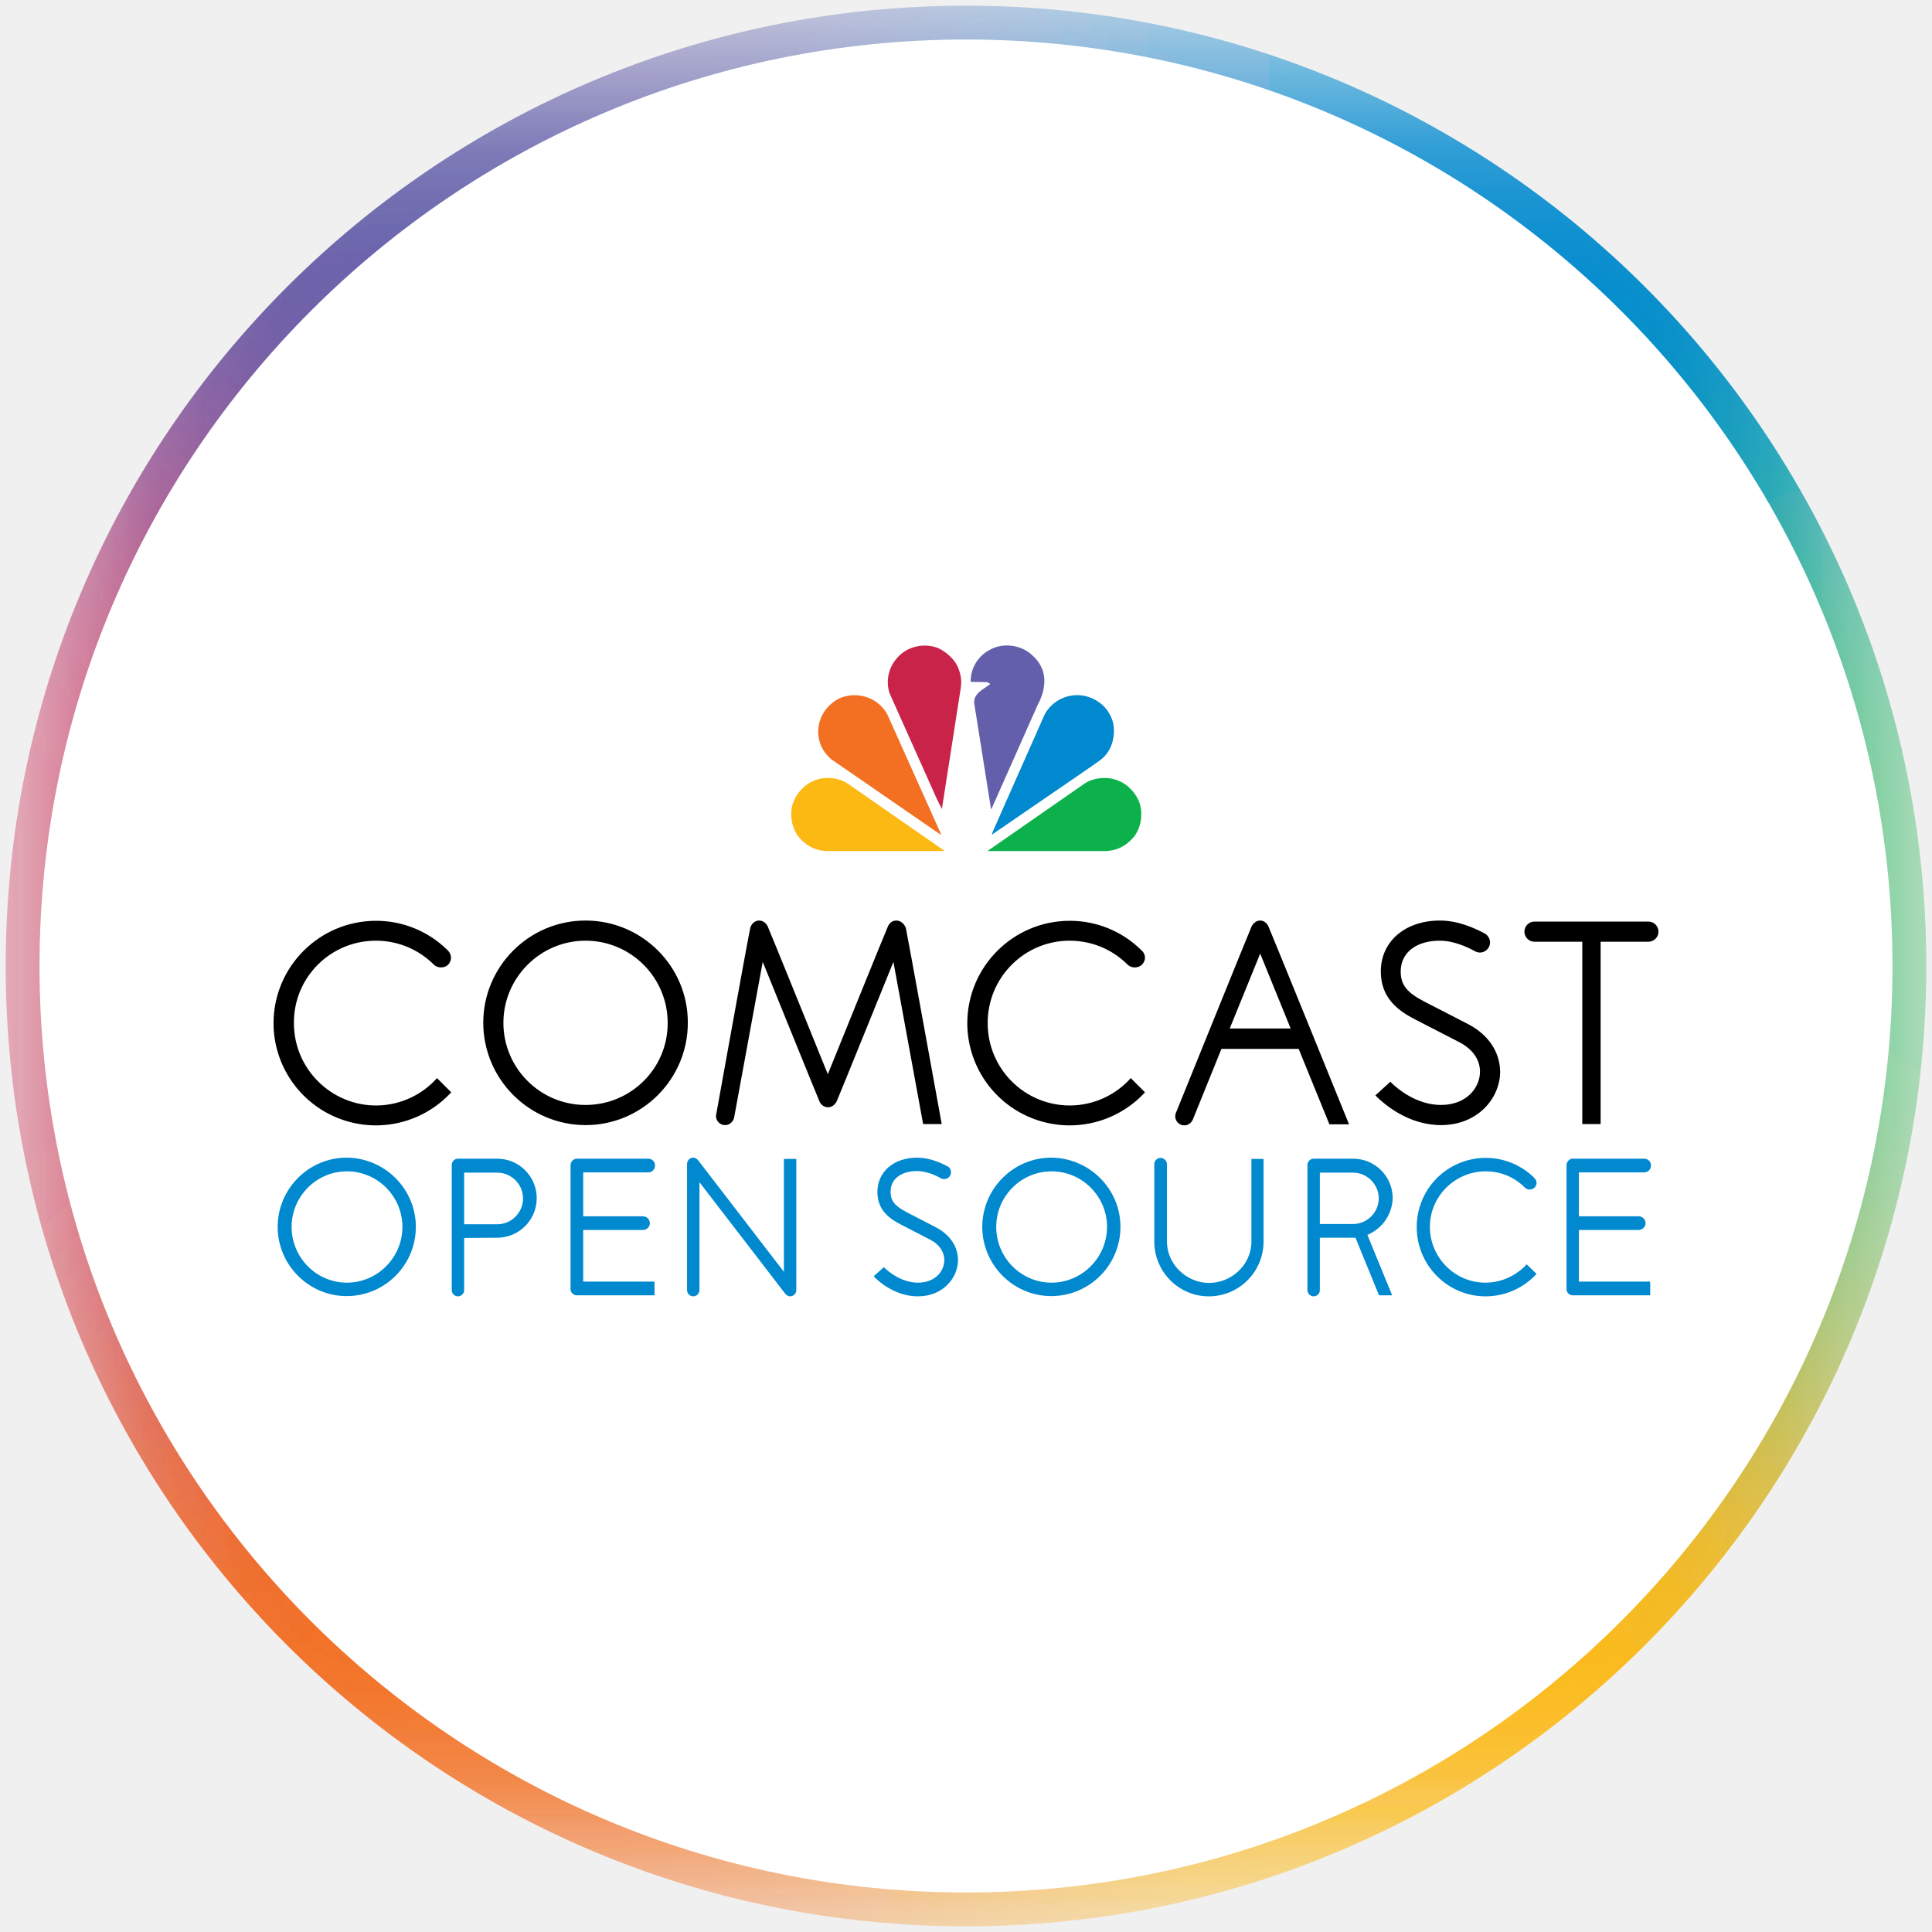
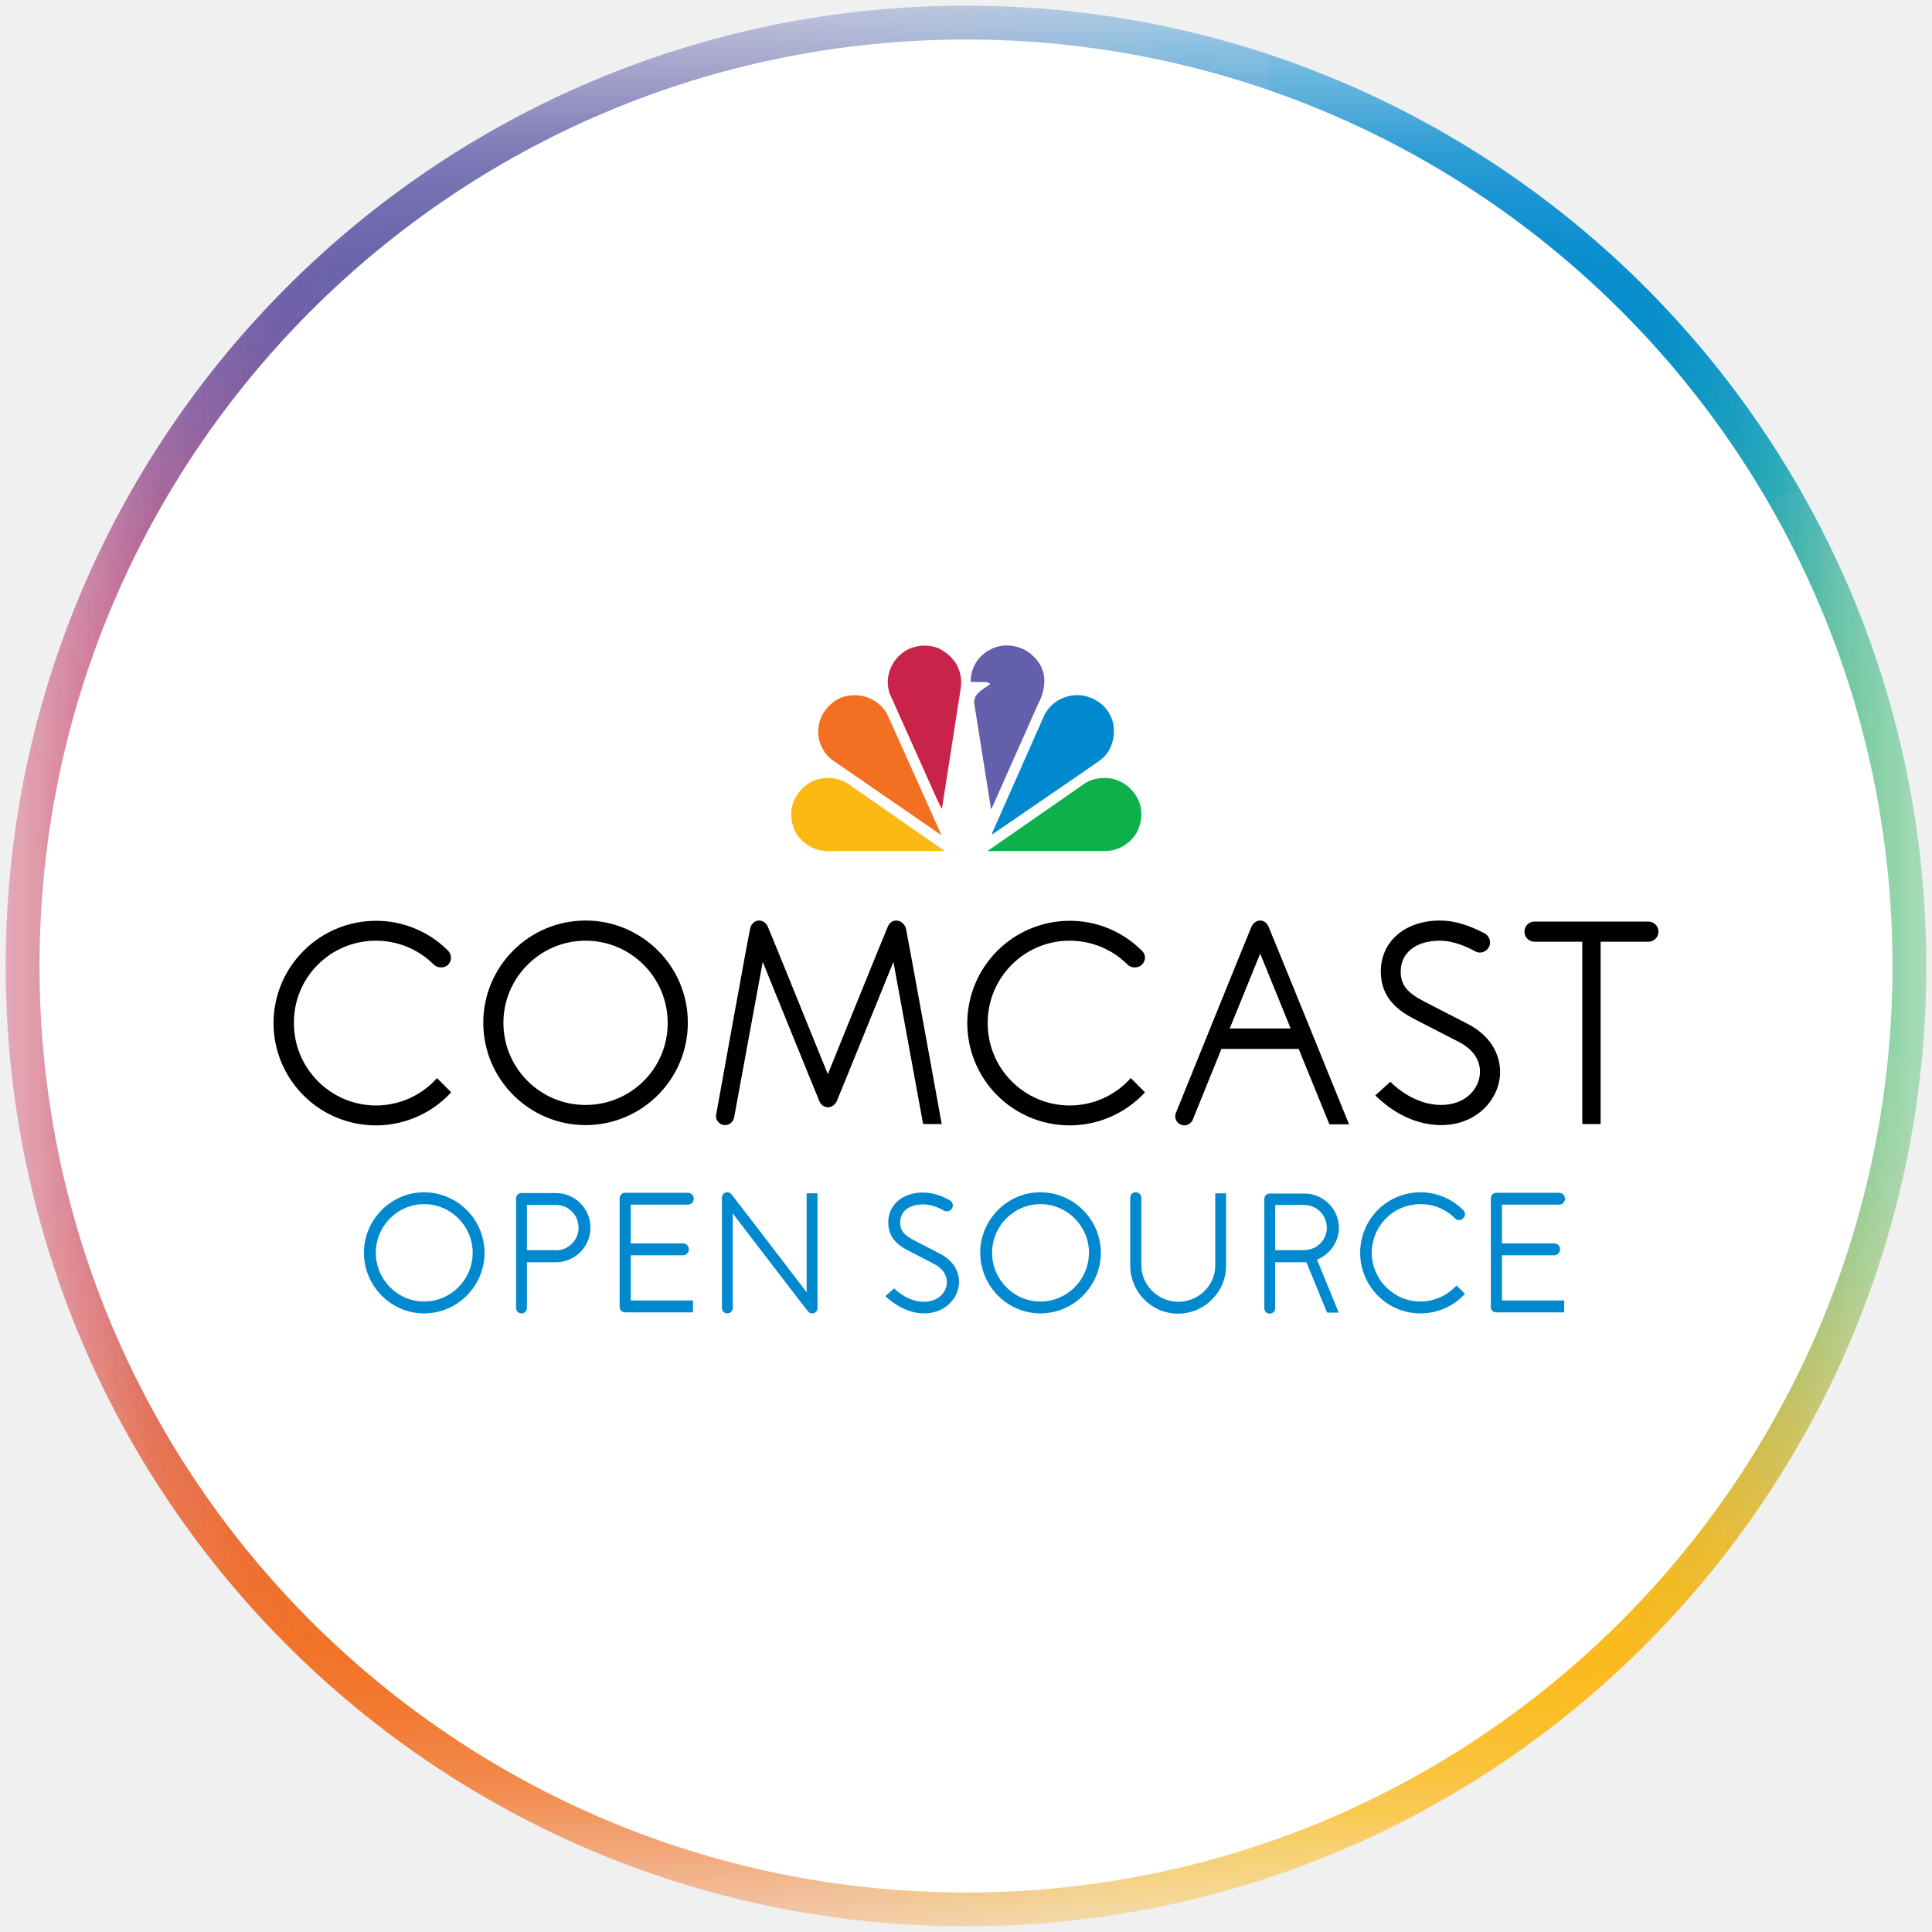
<svg xmlns="http://www.w3.org/2000/svg" viewBox="0 0 748 748">
  <defs>
    <mask id="mask">
      <circle cx="374" cy="374" r="371.8" class="st0" />
    </mask>
    <filter id="blur" width="150%" height="150%">
      <feGaussianBlur in="Source" stdDeviation="60" />
    </filter>
  </defs>
  <style>.st0{fill:#fff}.st1{fill:#0db14b}.st2{fill:#fdb913}.st3{fill:#f36f21}.st4{fill:#c9234a}.st5{fill:#645faa}.st6{fill:#0089cf}</style>
  <g mask="url(#mask)">
    <g filter="url(#blur)">
      <path d="M374 374L914.8 61.8a624.4 624.4 0 010 624.4L374 374z" class="st1" />
      <path d="M374 374l540.8 312.2A625 625 0 01374 998.5V374z" class="st2" />
      <path d="M374 374v624.4a624.4 624.4 0 01-540.8-312.2L374 374z" class="st3" />
      <path d="M374 374l-540.8 312.2a624.4 624.4 0 010-624.4L374 374z" class="st4" />
      <path d="M374 374L-166.8 61.8A625 625 0 01374-250.5V374z" class="st5" />
      <path d="M374 374v-624.4A624.3 624.3 0 01914.8 61.8L374 374z" class="st6" />
    </g>
  </g>
  <circle cx="374" cy="374" r="358.7" class="st0" />
+   <path d="M374 255.6c2-3.2 5.3-6.6 8.8-8 6.1-2.8 14.2-1.6 19.2 2.8 4.8 4.3 7.2 10.3 6.1 17 1.2-.2 2.4-1 3.6-1.4 7.5-2.1 15.3.2 20.1 6.6 3.6 4.6 4.5 11.6 2.4 17.2-1.1 2.8-2.9 5.3-5.3 7.4l.2.2c6.9.3 13.7 5.7 15.8 12.3 2.3 6.7.3 13.8-4.6 18.6-4 3.9-9.1 5.3-14.8 5.2H322.3c-8.5.2-15-3.6-18.6-11.1-2.8-6.5-1.4-14.7 3.8-19.7 3.3-3.4 7.3-4.8 11.7-5.5-5-4.6-7.4-11-6-17.7 1-5.5 5.7-11.1 11.1-13 4.7-1.9 11.2-1.6 15.5 1l.2-.2c-1.3-7.5 2-14.2 8.2-18.4 5.5-3.7 14.4-3.6 19.8.3 2.5 1.5 4.5 4.1 6 6.4" class="st0" />
+   <path d="M403.2 258.4c2.2 4.5.9 10.3-1.4 14.4l-17.9 40.3-.2.2-6.5-40.9c-.5-3.9 3.7-5.6 6.1-7.5-.1-.6-.8-.5-1.2-.8l-6.1-.1-.2-.2c0-5.1 2.8-9.8 7.4-12.2 4.8-2.8 11.6-2 15.8 1.5 1.9 1.6 3.4 3.4 4.2 5.3" class="st5" />
+   <path d="M370.2 257c1.5 2.7 2.3 5.8 1.8 9.2l-7.3 46.8c0 .1 0 .1-.1.1l-1.9-3.8-18.3-40.9c-1.7-5.3-.1-10.8 3.7-14.5 3.9-3.9 10.2-5 15.3-2.9 2.6 1.3 5.2 3.4 6.8 6" class="st4" />
+   <path d="M429.7 276.7c2.5 4.2 1.9 10.6-.8 14.5-1.7 2.7-4.5 4.1-6.9 5.9l-37.9 26h-.1l.4-1.2 20.1-45.4c3-5.3 8.8-8.1 14.8-7.2 4.2.7 8.4 3.4 10.4 7.4" class="st6" />
+   <path d="M343.5 276.5l20.9 46.6h-.3L321.9 294c-4.3-3.6-6.1-9-4.6-14.5 1.1-4.1 4.5-7.9 8.6-9.5 6.6-2.3 14.1.2 17.6 6.5" class="st3" />
+   <path d="M440.7 309.7c2.1 4.4 1.3 10.5-1.7 14.3-3 3.6-7 5.6-11.7 5.5h-45l37.7-26.2c3.7-2.4 9.3-2.8 13.3-.9 3.1 1.2 6 4.2 7.4 7.3" class="st1" />
+   <path d="M307.5 309.7c-2.1 4.4-1.3 10.5 1.7 14.3 3 3.6 7 5.6 11.6 5.5h45l-37.7-26.2c-3.7-2.4-9.3-2.8-13.3-.9-3 1.2-5.9 4.2-7.3 7.3" class="st2" />
  <g>
-     <path d="M374 255.6c2-3.2 5.3-6.6 8.8-8 6.1-2.8 14.2-1.6 19.2 2.8 4.8 4.3 7.2 10.3 6.1 17 1.2-.2 2.4-1 3.6-1.4 7.5-2.1 15.3.2 20.1 6.6 3.6 4.6 4.5 11.6 2.4 17.2-1.1 2.8-2.9 5.3-5.3 7.4l.2.2c6.9.3 13.7 5.7 15.8 12.3 2.3 6.7.3 13.8-4.6 18.6-4 3.9-9.1 5.3-14.8 5.2H322.3c-8.5.2-15-3.6-18.6-11.1-2.8-6.5-1.4-14.7 3.8-19.7 3.3-3.4 7.3-4.8 11.7-5.5-5-4.6-7.4-11-6-17.7 1-5.5 5.7-11.1 11.1-13 4.7-1.9 11.2-1.6 15.5 1l.2-.2c-1.3-7.5 2-14.2 8.2-18.4 5.5-3.7 14.4-3.6 19.8.3 2.5 1.5 4.5 4.1 6 6.4" class="st0" />
-     <path d="M403.2 258.4c2.2 4.5.9 10.3-1.4 14.4l-17.9 40.3-.2.2-6.5-40.9c-.5-3.9 3.7-5.6 6.1-7.5-.1-.6-.8-.5-1.2-.8l-6.1-.1-.2-.2c0-5.1 2.8-9.8 7.4-12.2 4.8-2.8 11.6-2 15.8 1.5 1.9 1.6 3.4 3.4 4.2 5.3" class="st5" />
-     <path d="M370.2 257c1.5 2.7 2.3 5.8 1.8 9.2l-7.3 46.8c0 .1 0 .1-.1.1l-1.9-3.8-18.3-40.9c-1.7-5.3-.1-10.8 3.7-14.5 3.9-3.9 10.2-5 15.3-2.9 2.6 1.3 5.2 3.4 6.8 6" class="st4" />
-     <path d="M429.7 276.7c2.5 4.2 1.9 10.6-.8 14.5-1.7 2.7-4.5 4.1-6.9 5.9l-37.9 26h-.1l.4-1.2 20.1-45.4c3-5.3 8.8-8.1 14.8-7.2 4.2.7 8.4 3.4 10.4 7.4" class="st6" />
-     <path d="M343.5 276.5l20.9 46.6h-.3L321.9 294c-4.3-3.6-6.1-9-4.6-14.5 1.1-4.1 4.5-7.9 8.6-9.5 6.6-2.3 14.1.2 17.6 6.5" class="st3" />
-     <path d="M440.7 309.7c2.1 4.4 1.3 10.5-1.7 14.3-3 3.6-7 5.6-11.7 5.5h-45l37.7-26.2c3.7-2.4 9.3-2.8 13.3-.9 3.1 1.2 6 4.2 7.4 7.3" class="st1" />
-     <path d="M307.5 309.7c-2.1 4.4-1.3 10.5 1.7 14.3 3 3.6 7 5.6 11.6 5.5h45l-37.7-26.2c-3.7-2.4-9.3-2.8-13.3-.9-3 1.2-5.9 4.2-7.3 7.3" class="st2" />
-     <path d="M226.7 356.4c-21.9 0-39.6 17.8-39.6 39.6a39.7 39.7 0 0039.6 39.6c21.9 0 39.6-17.8 39.6-39.6.1-21.8-17.7-39.6-39.6-39.6m0 71.4c-17.6 0-31.8-14.3-31.8-31.8s14.3-31.8 31.8-31.8c17.6 0 31.8 14.3 31.8 31.8.1 17.6-14.2 31.8-31.8 31.8M568.4 396.5c-2.1-1.1-15.1-7.8-16.9-8.7-6.8-3.5-9.2-6.5-9.2-11.7 0-7.2 5.9-11.9 15.1-11.9 5.4 0 10.6 2.4 13.7 4.1.6.3 1.2.5 1.9.5 2.1 0 3.9-1.8 3.9-3.9 0-1.4-.8-2.7-1.9-3.4-3.9-2.1-10.4-5.1-17.5-5.1-13.5 0-22.9 8.1-22.9 19.7 0 10.4 6.8 15.3 13.5 18.7 1.9 1 15 7.7 16.9 8.7 5.2 2.7 8 6.8 8 11.4 0 6.3-5.3 12.9-15.1 12.9-9.5 0-17-6.4-19-8.4l-.6-.6-5.8 5.3.7.7c2.6 2.5 11.9 10.8 24.7 10.8 14.3 0 22.9-10.5 22.9-20.7-.1-7.6-4.5-14.3-12.4-18.4M145.5 364.2c8.5 0 16.5 3.3 22.5 9.3 1.4 1.4 4.1 1.4 5.5 0a3.86 3.86 0 000-5.4l-.5-.5a39.22 39.22 0 00-27.5-11.1 39.7 39.7 0 00-39.6 39.6 39.63 39.63 0 0068.8 26.8l-5.5-5.5a31.67 31.67 0 01-23.6 10.6c-17.5 0-31.8-14.3-31.8-31.8-.2-17.7 14.1-32 31.7-32M414.1 364.2c8.5 0 16.5 3.3 22.5 9.3 1.4 1.4 4.1 1.4 5.5 0 .7-.7 1.2-1.7 1.2-2.7 0-1-.4-2-1.2-2.7l-.5-.5a39.22 39.22 0 00-27.5-11.1 39.7 39.7 0 00-39.6 39.6 39.63 39.63 0 0068.8 26.8l-5.5-5.5a31.67 31.67 0 01-23.6 10.6c-17.6 0-31.8-14.3-31.8-31.8-.1-17.7 14.2-32 31.7-32M347 356.4c-1.5 0-2.6.9-3.2 2.2-.6 1.2-23.3 57.3-23.3 57.3s-22.7-56.1-23.3-57.3c-.6-1.2-1.8-2.2-3.3-2.2-1.7 0-3 1.3-3.4 2.8-.5 1.6-13.2 72.2-13.2 72.2 0 .2-.1.5-.1.7 0 1.9 1.6 3.5 3.5 3.5 1.7 0 3.1-1.2 3.5-2.8l11.1-60.4s21.4 52.8 22 54.1c.6 1.3 1.8 2.2 3.3 2.2 1.5 0 2.6-1 3.3-2.2.6-1.3 22-54.1 22-54.1l11.5 62.8h7.2s-13.5-74.4-13.9-76c-.7-1.6-2-2.8-3.7-2.8M487.9 356.4c-1.5 0-2.6 1-3.3 2.2-.6 1.3-29.3 72.2-29.3 72.2-.2.4-.3.9-.3 1.4 0 1.9 1.6 3.5 3.5 3.5 1.5 0 2.7-.9 3.3-2.2l11.1-27.4h29.9l11.9 29.2h7.6s-30.6-75.4-31.2-76.6c-.6-1.3-1.7-2.3-3.2-2.3m-11.8 41.8l11.8-29 11.8 29h-23.6zM638.2 356.8h-44.1a3.9 3.9 0 000 7.8h18.5v70.6h7.1v-70.6h18.5a3.9 3.9 0 000-7.8" />
-     <path d="M161 475c0 14.8-12 26.8-26.8 26.8-14.7 0-26.7-12.1-26.7-26.8 0-14.7 12-26.8 26.7-26.8 14.8.1 26.8 12.1 26.8 26.8zm-5.2 0c0-11.8-9.6-21.5-21.5-21.5-11.8 0-21.4 9.7-21.4 21.5 0 11.9 9.6 21.6 21.4 21.6 11.8 0 21.5-9.7 21.5-21.6zm23.9 4.3v20.2c0 1.3-1.1 2.4-2.4 2.4-1.3 0-2.4-1.1-2.4-2.4V451c0-1.3 1.1-2.4 2.4-2.4h15.2a15.3 15.3 0 110 30.6l-12.8.1zm12.8-5.3c5.5 0 10-4.5 10-10s-4.5-10-10-10h-12.8v20h12.8zm33.3-20.1v17h23.1c1.5 0 2.7 1.2 2.7 2.7 0 1.4-1.2 2.6-2.7 2.6h-23.1v20h27.6v5.3h-30.1c-1.3 0-2.4-1.1-2.4-2.4v-48c0-1.3 1.1-2.5 2.4-2.5H251c1.5 0 2.6 1.2 2.6 2.6 0 1.5-1.1 2.7-2.6 2.7h-25.2zm77.7-5.2h4.8v50.8c0 1.3-1.1 2.4-2.4 2.4-.7 0-1.3-.4-1.8-.9-.4-.5-33.3-43.3-33.3-43.3v41.8c0 1.3-1.1 2.4-2.4 2.4-1.3 0-2.4-1.1-2.4-2.4v-48.9c0-1.3 1.1-2.4 2.4-2.4.7 0 1.3.4 1.8.9.4.5 33.3 43.3 33.3 43.3v-43.7zm67.4 39.2c0 6.8-5.8 14-15.5 14-8.6 0-14.9-5.5-16.7-7.3l-.4-.5 3.9-3.5.4.4c1.4 1.3 6.4 5.6 12.8 5.6 6.7 0 10.2-4.5 10.2-8.7 0-3.2-1.9-6.1-5.4-7.9-1.3-.7-10.2-5.3-11.4-5.9-4.5-2.3-9.1-5.6-9.1-12.6 0-7.9 6.4-13.3 15.4-13.3 4.8 0 9.2 2 11.8 3.4.8.4 1.3 1.3 1.3 2.3a2.65 2.65 0 01-3.9 2.3c-2.1-1.2-5.6-2.8-9.3-2.8-6.2 0-10.2 3.1-10.2 8 0 3.5 1.6 5.5 6.2 7.9 1.3.7 10 5.2 11.4 5.9 5.5 2.9 8.5 7.5 8.5 12.7zm62.9-12.9c0 14.8-12 26.8-26.8 26.8-14.7 0-26.7-12.1-26.7-26.8 0-14.7 12-26.8 26.7-26.8 14.8.1 26.8 12.1 26.8 26.8zm-5.2 0c0-11.8-9.6-21.5-21.5-21.5-11.8 0-21.4 9.7-21.4 21.5 0 11.9 9.6 21.6 21.4 21.6 11.8 0 21.5-9.7 21.5-21.6zm55.8-26.3h4.8v32c0 11.7-9.5 21.2-21.2 21.2-11.6 0-21.1-9.5-21.1-21.2v-30c0-1.3 1.1-2.4 2.4-2.4s2.5 1.1 2.5 2.4v30c0 8.8 7.6 16 16.3 16 8.8 0 16.4-7.1 16.4-16v-32zm45 29.4l9.6 23.4h-5.1l-9.1-22.3H511v20.3c0 1.3-1.1 2.4-2.4 2.4-1.3 0-2.4-1.1-2.4-2.4V451c0-1.3 1.1-2.4 2.4-2.4h15.3c8.4 0 15.3 6.8 15.3 15.3-.2 6.4-4.1 11.8-9.8 14.2zm4.4-14.1c0-5.5-4.5-10-10-10H511v19.9h12.8a10 10 0 0010-9.9zm19.8 11c0 11.8 9.6 21.6 21.5 21.6 6.3 0 12-2.8 16-7.1l3.8 3.7a26.8 26.8 0 01-19.7 8.7c-14.8 0-26.7-12.1-26.7-26.8a26.72 26.72 0 0145.3-19.3l.3.4c.5.4.8 1.1.8 1.8s-.3 1.3-.8 1.8c-1 1-2.8 1-3.7 0-4.1-4.1-9.4-6.3-15.2-6.3-11.9 0-21.6 9.7-21.6 21.5zm57.7-21.1v17h23.1c1.5 0 2.7 1.2 2.7 2.7 0 1.4-1.2 2.6-2.7 2.6h-23.1v20h27.6v5.3h-30c-1.3 0-2.4-1.1-2.4-2.4v-48c0-1.3 1.1-2.5 2.4-2.5h27.7c1.5 0 2.6 1.2 2.6 2.6 0 1.5-1.1 2.7-2.6 2.7h-25.3z" class="st6" />
+     <path d="M226.7 356.4c-21.9 0-39.6 17.8-39.6 39.6a39.7 39.7 0 0039.6 39.6c21.9 0 39.6-17.8 39.6-39.6.1-21.8-17.7-39.6-39.6-39.6zm0 71.4c-17.6 0-31.8-14.3-31.8-31.8s14.3-31.8 31.8-31.8c17.6 0 31.8 14.3 31.8 31.8.1 17.6-14.2 31.8-31.8 31.8zM568.4 396.5c-2.1-1.1-15.1-7.8-16.9-8.7-6.8-3.5-9.2-6.5-9.2-11.7 0-7.2 5.9-11.9 15.1-11.9 5.4 0 10.6 2.4 13.7 4.1.6.3 1.2.5 1.9.5 2.1 0 3.9-1.8 3.9-3.9 0-1.4-.8-2.7-1.9-3.4-3.9-2.1-10.4-5.1-17.5-5.1-13.5 0-22.9 8.1-22.9 19.7 0 10.4 6.8 15.3 13.5 18.7 1.9 1 15 7.7 16.9 8.7 5.2 2.7 8 6.8 8 11.4 0 6.3-5.3 12.9-15.1 12.9-9.5 0-17-6.4-19-8.4l-.6-.6-5.8 5.3.7.7c2.6 2.5 11.9 10.8 24.7 10.8 14.3 0 22.9-10.5 22.9-20.7-.1-7.6-4.5-14.3-12.4-18.4zM145.5 364.2c8.5 0 16.5 3.3 22.5 9.3 1.4 1.4 4.1 1.4 5.5 0a3.86 3.86 0 000-5.4l-.5-.5a39.22 39.22 0 00-27.5-11.1 39.7 39.7 0 00-39.6 39.6 39.63 39.63 0 0068.8 26.8l-5.5-5.5a31.67 31.67 0 01-23.6 10.6c-17.5 0-31.8-14.3-31.8-31.8-.2-17.7 14.1-32 31.7-32zM414.1 364.2c8.5 0 16.5 3.3 22.5 9.3 1.4 1.4 4.1 1.4 5.5 0 .7-.7 1.2-1.7 1.2-2.7 0-1-.4-2-1.2-2.7l-.5-.5a39.22 39.22 0 00-27.5-11.1 39.7 39.7 0 00-39.6 39.6 39.63 39.63 0 0068.8 26.8l-5.5-5.5a31.67 31.67 0 01-23.6 10.6c-17.6 0-31.8-14.3-31.8-31.8-.1-17.7 14.2-32 31.7-32zM347 356.4c-1.5 0-2.6.9-3.2 2.2-.6 1.2-23.3 57.3-23.3 57.3s-22.7-56.1-23.3-57.3c-.6-1.2-1.8-2.2-3.3-2.2-1.7 0-3 1.3-3.4 2.8-.5 1.6-13.2 72.2-13.2 72.2 0 .2-.1.5-.1.7 0 1.9 1.6 3.5 3.5 3.5 1.7 0 3.1-1.2 3.5-2.8l11.1-60.4s21.4 52.8 22 54.1c.6 1.3 1.8 2.2 3.3 2.2 1.5 0 2.6-1 3.3-2.2.6-1.3 22-54.1 22-54.1l11.5 62.8h7.2s-13.5-74.4-13.9-76c-.7-1.6-2-2.8-3.7-2.8zM487.9 356.4c-1.5 0-2.6 1-3.3 2.2-.6 1.3-29.3 72.2-29.3 72.2-.2.4-.3.9-.3 1.4 0 1.9 1.6 3.5 3.5 3.5 1.5 0 2.7-.9 3.3-2.2l11.1-27.4h29.9l11.9 29.2h7.6s-30.6-75.4-31.2-76.6c-.6-1.3-1.7-2.3-3.2-2.3zm-11.8 41.8l11.8-29 11.8 29h-23.6zM638.2 356.8h-44.1a3.9 3.9 0 000 7.8h18.5v70.6h7.1v-70.6h18.5a3.9 3.9 0 000-7.8z" />
  </g>
+   <path d="M187.6 485c0 12.9-10.5 23.5-23.4 23.5-12.8 0-23.3-10.6-23.3-23.5 0-12.8 10.5-23.4 23.3-23.4a23.5 23.5 0 0123.4 23.4zm-4.6 0c0-10.3-8.4-18.8-18.8-18.8-10.3 0-18.7 8.5-18.7 18.8 0 10.4 8.4 18.9 18.7 18.9 10.4 0 18.8-8.5 18.8-18.9zm21 3.7v17.7c0 1.2-.9 2.1-2.1 2.1-1.2 0-2.1-.9-2.1-2.1V464c0-1.2 1-2.1 2.1-2.1h13.3a13.4 13.4 0 010 26.8H204zm11.2-4.6c4.9 0 8.8-4 8.8-8.8 0-4.9-3.9-8.8-8.8-8.8H204V484h11.2zm29-17.5v14.8h20.2c1.3 0 2.3 1 2.3 2.3 0 1.2-1 2.3-2.3 2.3h-20.2v17.5h24.1v4.6H242c-1.2 0-2.1-.9-2.1-2.1v-42c0-1.2.9-2.2 2.1-2.2h24.3c1.3 0 2.3 1 2.3 2.3 0 1.3-1 2.3-2.3 2.3h-22.1v.2zm68.1-4.6h4.2v44.4c0 1.2-.9 2.1-2.1 2.1-.6 0-1.2-.3-1.6-.8-.4-.4-29.1-37.9-29.1-37.9v36.6c0 1.2-1 2.1-2.1 2.1-1.2 0-2.1-.9-2.1-2.1v-42.7c0-1.2.9-2.1 2.1-2.1.6 0 1.2.3 1.6.8.4.4 29.1 37.9 29.1 37.9V462zm59 34.3c0 6-5.1 12.2-13.5 12.2-7.5 0-13-4.9-14.6-6.3l-.4-.4 3.4-3 .3.3c1.2 1.2 5.6 4.9 11.2 4.9 5.8 0 8.9-3.9 8.9-7.6 0-2.8-1.7-5.3-4.7-6.9-1.2-.6-8.9-4.6-10-5.2-4-2-8-4.9-8-11 0-6.9 5.6-11.6 13.5-11.6 4.2 0 8.1 1.7 10.3 3 .7.4 1.2 1.2 1.2 2 0 1.2-1 2.3-2.3 2.3-.4 0-.8-.1-1.1-.3-1.8-1-4.9-2.4-8.1-2.4-5.4 0-8.9 2.7-8.9 7 0 3 1.4 4.9 5.4 6.9 1.1.6 8.8 4.5 10 5.2 4.7 2.3 7.4 6.4 7.4 10.9zm54.9-11.3c0 12.9-10.5 23.5-23.4 23.5-12.8 0-23.3-10.6-23.3-23.5 0-12.8 10.5-23.4 23.3-23.4a23.5 23.5 0 0123.4 23.4zm-4.6 0c0-10.3-8.4-18.8-18.8-18.8-10.3 0-18.7 8.5-18.7 18.8 0 10.4 8.4 18.9 18.7 18.9 10.4 0 18.8-8.5 18.8-18.9zm48.9-23h4.2v28c0 10.2-8.3 18.6-18.6 18.6-10.2 0-18.5-8.3-18.5-18.6v-26.3c0-1.2.9-2.1 2.1-2.1 1.1 0 2.2.9 2.2 2.1V490c0 7.7 6.6 14 14.3 14 7.7 0 14.3-6.2 14.3-14v-28zm39.4 25.7l8.4 20.5h-4.5l-8-19.5h-12.1v17.8c0 1.2-1 2.1-2.1 2.1s-2.1-.9-2.1-2.1v-42.3c0-1.2.9-2.1 2.1-2.1H505c7.4 0 13.4 6 13.4 13.4-.1 5.4-3.6 10.2-8.5 12.2zm3.8-12.4c0-4.9-4-8.8-8.8-8.8h-11.2V484h11.2c4.8 0 8.8-3.8 8.8-8.7zm17.4 9.7c0 10.3 8.4 18.9 18.8 18.9 5.5 0 10.5-2.4 14-6.2l3.3 3.2c-4.3 4.7-10.4 7.6-17.3 7.6-12.9 0-23.3-10.6-23.3-23.5a23.34 23.34 0 0139.6-16.8l.3.3c.4.4.7 1 .7 1.6 0 .6-.3 1.2-.7 1.6-.9.9-2.4.9-3.2 0-3.6-3.6-8.2-5.5-13.3-5.5a18.8 18.8 0 00-18.9 18.8zm50.4-18.4v14.8h20.2c1.3 0 2.3 1 2.3 2.3 0 1.2-1 2.3-2.3 2.3h-20.2v17.5h24.1v4.6h-26.3c-1.2 0-2.1-.9-2.1-2.1v-42c0-1.2.9-2.2 2.1-2.2h24.3c1.3 0 2.3 1 2.3 2.3 0 1.3-1 2.3-2.3 2.3h-22.1v.2z" class="st6" />
</svg>
